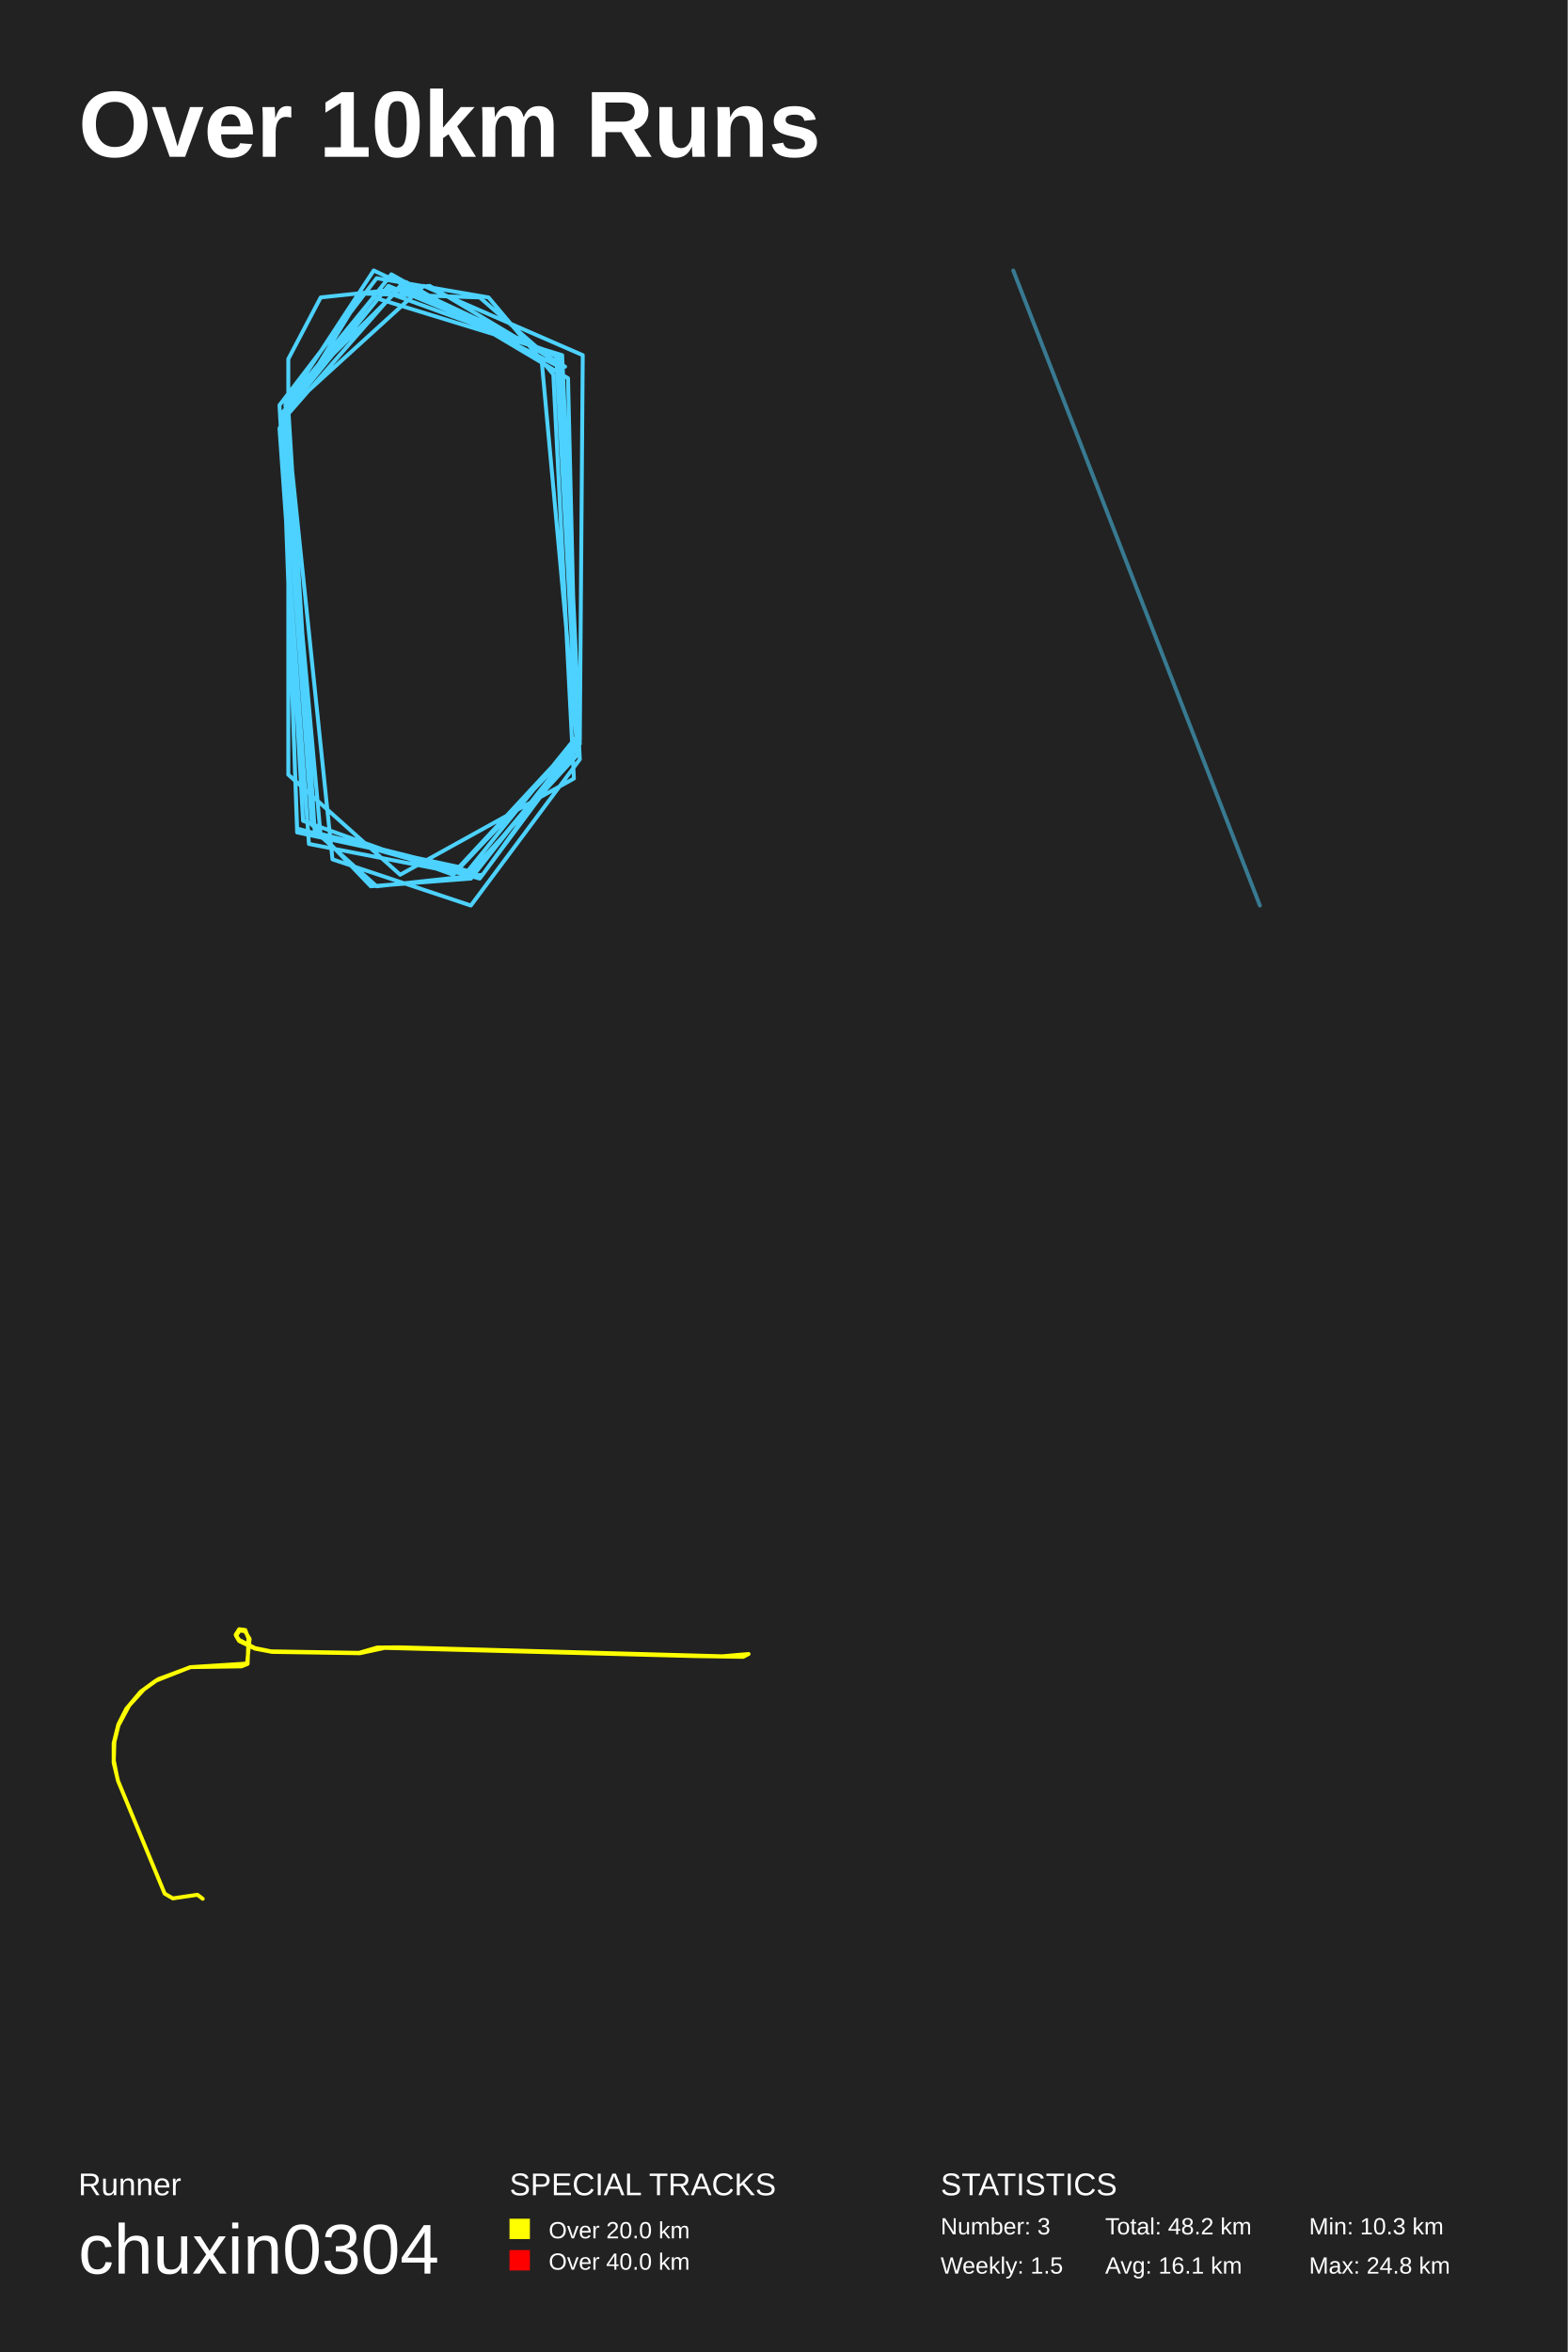
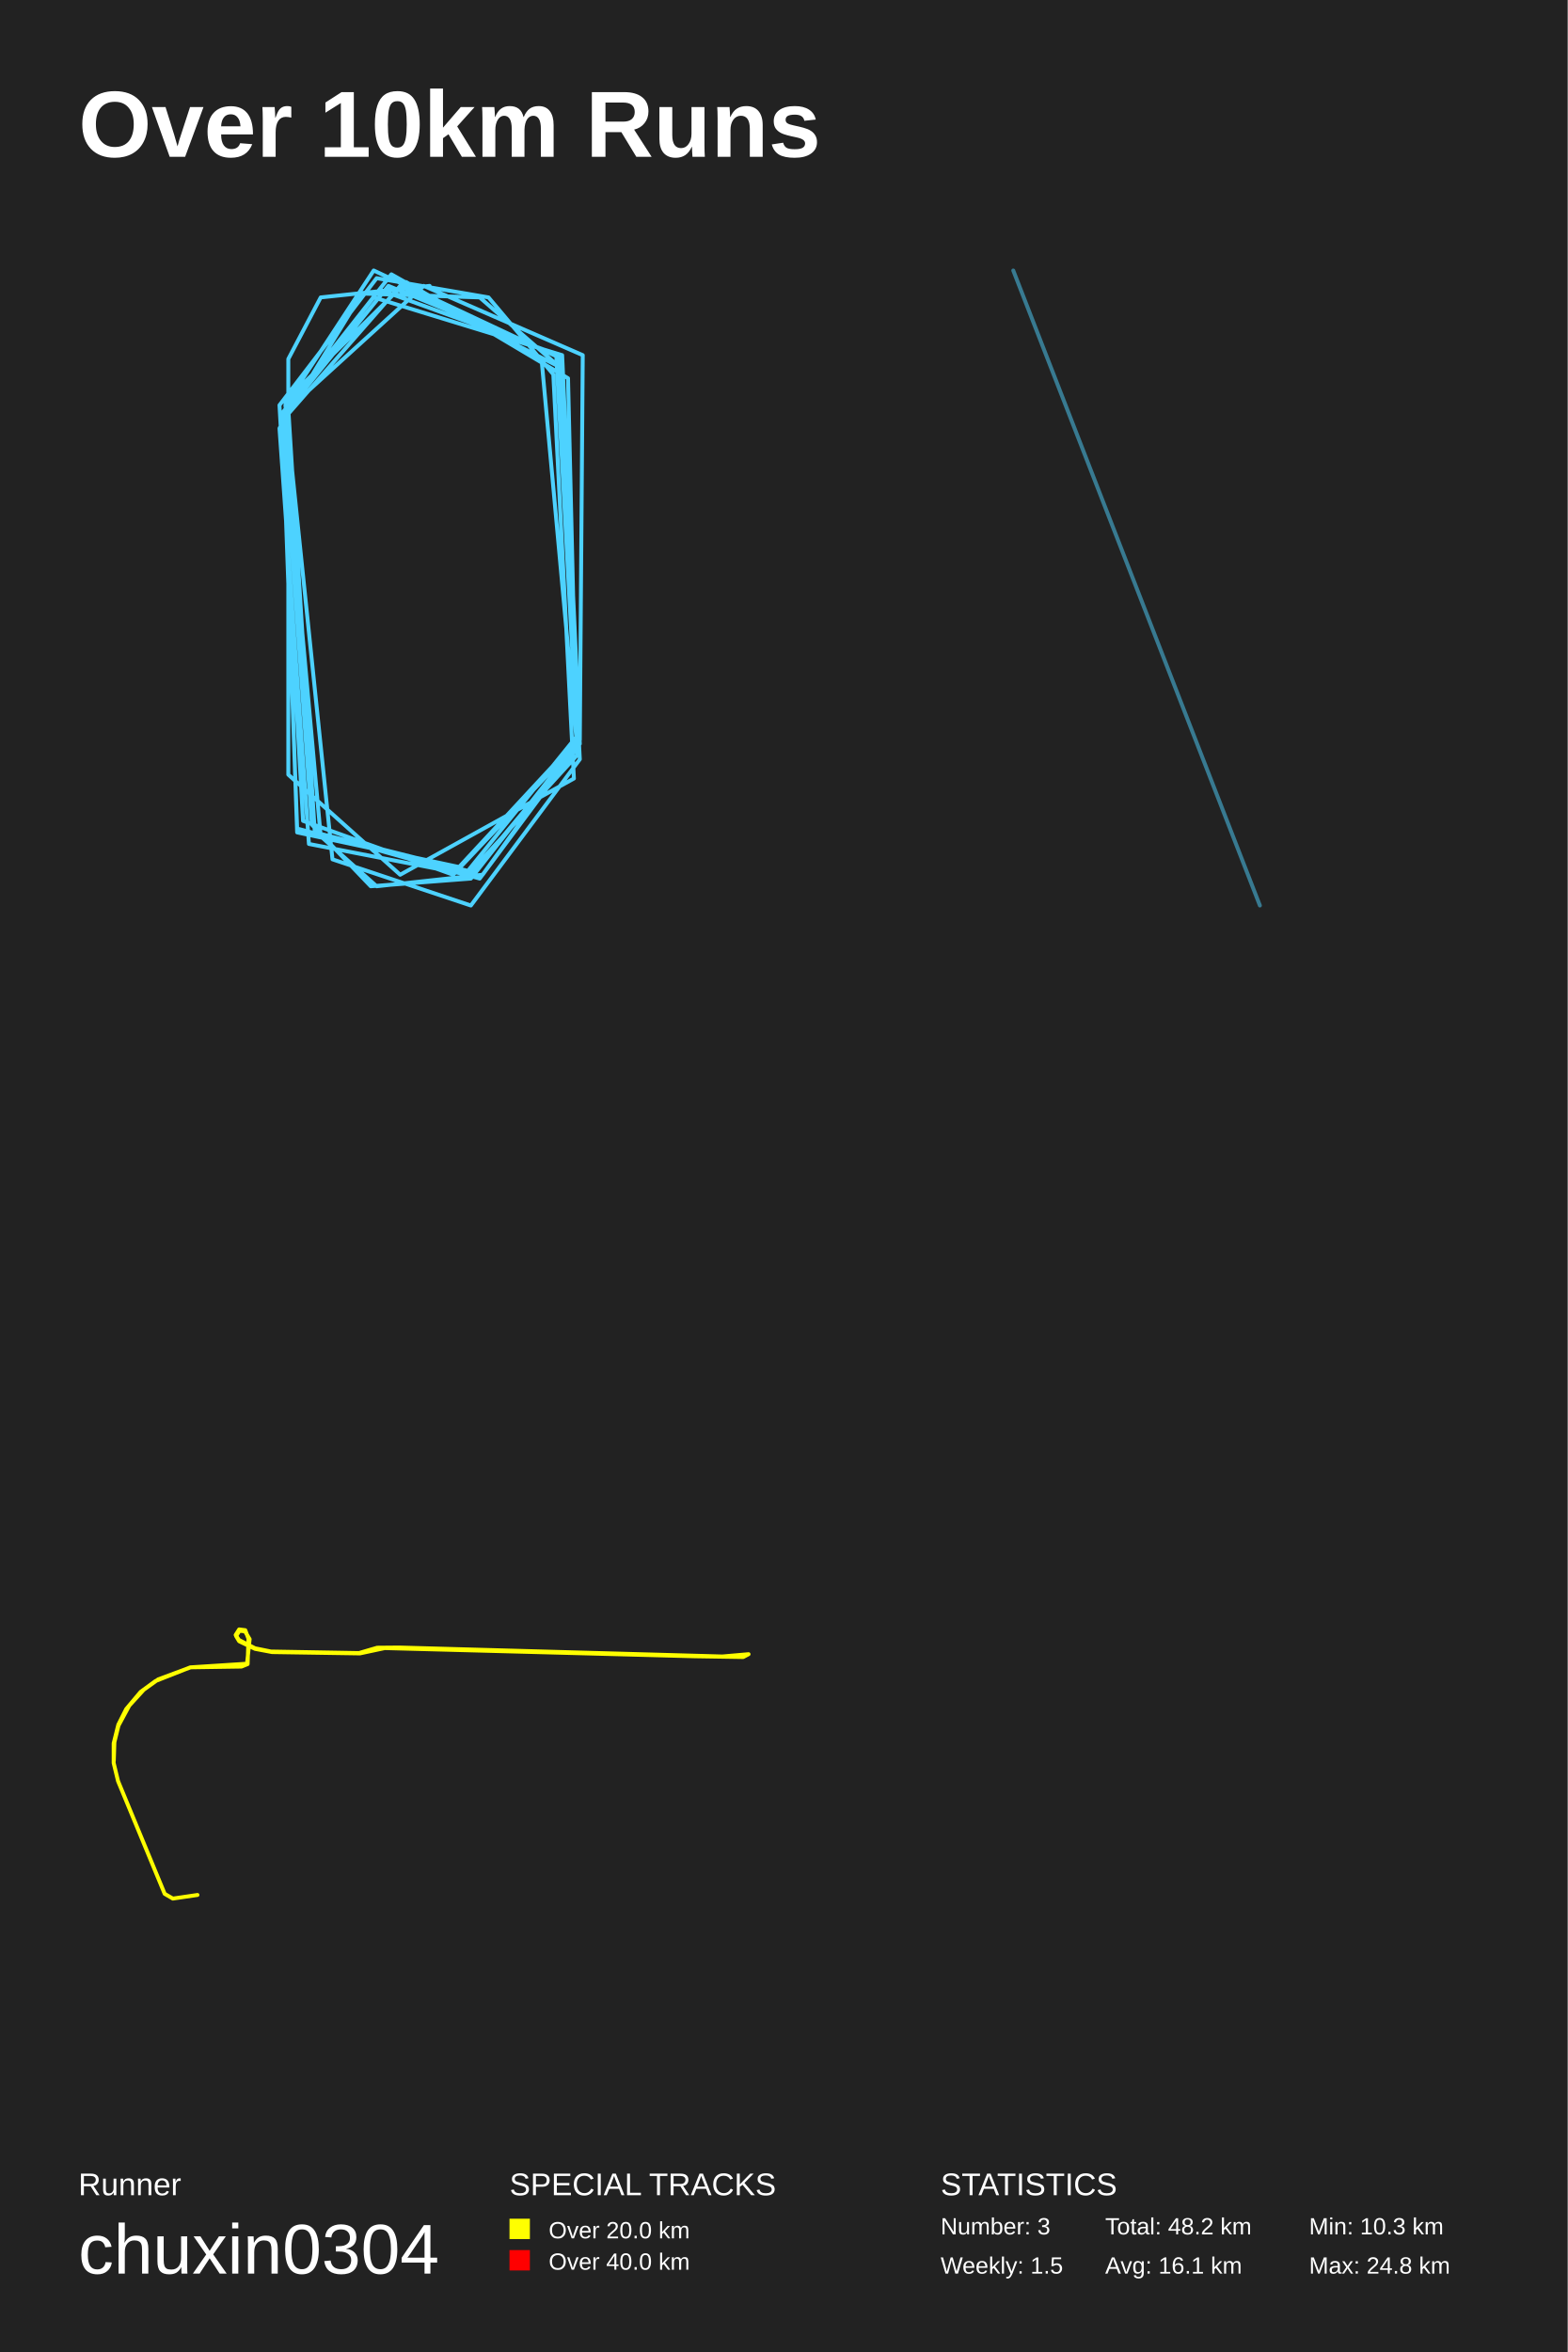
<svg xmlns="http://www.w3.org/2000/svg" baseProfile="full" height="300mm" version="1.1" viewBox="0,0,200,300" width="200mm">
  <defs />
  <rect fill="#222222" height="300" width="200" x="0" y="0" />
  <text fill="#FFFFFF" style="font-size:12px; font-family:Arial; font-weight:bold;" x="10" y="20">Over 10km Runs</text>
  <text fill="#FFFFFF" style="font-size:4px; font-family:Arial" x="10" y="280">Runner</text>
  <text fill="#FFFFFF" style="font-size:9px; font-family:Arial" x="10" y="290">chuxin0304</text>
  <text fill="#FFFFFF" style="font-size:4px; font-family:Arial" x="65" y="280">SPECIAL TRACKS</text>
  <rect fill="yellow" height="2.6" width="2.6" x="65" y="283" />
  <text fill="#FFFFFF" style="font-size:3px; font-family:Arial" x="70" y="285.5">Over 20.0 km</text>
  <rect fill="red" height="2.6" width="2.6" x="65" y="287" />
  <text fill="#FFFFFF" style="font-size:3px; font-family:Arial" x="70" y="289.5">Over 40.0 km</text>
  <text fill="#FFFFFF" style="font-size:4px; font-family:Arial" x="120" y="280">STATISTICS</text>
  <text fill="#FFFFFF" style="font-size:3px; font-family:Arial" x="120" y="285">Number: 3</text>
  <text fill="#FFFFFF" style="font-size:3px; font-family:Arial" x="120" y="290">Weekly: 1.5</text>
  <text fill="#FFFFFF" style="font-size:3px; font-family:Arial" x="141" y="285">Total: 48.2 km</text>
  <text fill="#FFFFFF" style="font-size:3px; font-family:Arial" x="141" y="290">Avg: 16.1 km</text>
  <text fill="#FFFFFF" style="font-size:3px; font-family:Arial" x="167" y="285">Min: 10.3 km</text>
  <text fill="#FFFFFF" style="font-size:3px; font-family:Arial" x="167" y="290">Max: 24.8 km</text>
-   <polyline fill="none" opacity="1" points="72.092,46.773 54.812,36.464 40.914,37.936 36.782,45.791 36.782,98.809 51.056,111.573 73.218,99.3 70.589,47.755 62.325,37.936 48.051,35.482 35.655,51.682 38.66,104.7 57.817,111.573 73.594,94.882 69.086,45.791 49.929,34.991 36.03,52.664 37.908,106.173 58.569,110.591 73.594,94.391 71.34,46.773 51.056,36.464 36.03,53.646 37.908,105.682 60.071,111.573 73.594,95.373 71.34,46.773 61.198,37.936 46.173,37.445 35.655,54.627 39.411,107.646 59.695,111.573 73.594,96.355 72.467,48.246 51.807,35.973 36.406,51.191 40.162,106.173 59.695,111.082 73.594,93.9 70.965,45.3 49.553,36.464 36.03,53.155 39.787,105.191 47.299,113.045 60.071,112.064 73.97,94.391 74.345,45.3 54.061,36.464 36.782,52.173 40.162,106.173 61.198,112.064 73.97,94.882 71.716,45.3 47.675,37.936 36.03,52.664 40.914,106.664 48.051,113.045 61.574,111.573 73.97,94.391 71.716,45.791 47.675,34.5 36.406,51.682 42.416,109.609 60.071,115.5 73.97,96.846 71.34,45.3 48.426,36.955 36.782,51.191" stroke="#4DD2FF" stroke-dasharray="none" stroke-linecap="round" stroke-linejoin="round" stroke-width="0.5" />
-   <polyline fill="none" opacity="0.5" points="160.732,115.5 129.268,34.5 160.732,115.5 129.268,34.5 160.732,115.5 129.268,34.5 160.732,115.5 129.268,34.5 160.732,115.5 129.268,34.5 160.732,115.5 129.268,34.5 160.732,115.5 129.268,34.5 160.732,115.5 129.268,34.5 160.732,115.5 129.268,34.5 160.732,115.5 129.268,34.5 160.732,115.5 129.268,34.5 160.732,115.5 129.268,34.5 160.732,115.5 129.268,34.5 160.732,115.5 129.268,34.5 160.732,115.5 129.268,34.5 160.732,115.5 129.268,34.5 160.732,115.5 129.268,34.5 160.732,115.5 129.268,34.5 160.732,115.5 129.268,34.5 160.732,115.5 129.268,34.5 160.732,115.5 129.268,34.5 160.732,115.5 129.268,34.5 160.732,115.5 129.268,34.5 160.732,115.5 129.268,34.5 160.732,115.5 129.268,34.5 160.732,115.5 129.268,34.5 160.732,115.5 129.268,34.5 160.732,115.5 129.268,34.5 160.732,115.5 129.268,34.5 160.732,115.5 129.268,34.5 160.732,115.5 129.268,34.5 160.732,115.5 129.268,34.5 160.732,115.5 129.268,34.5 160.732,115.5 129.268,34.5 160.732,115.5 129.268,34.5 160.732,115.5 129.268,34.5 160.732,115.5 129.268,34.5 160.732,115.5 129.268,34.5 160.732,115.5 129.268,34.5 160.732,115.5 129.268,34.5 160.732,115.5 129.268,34.5 160.732,115.5 129.268,34.5 160.732,115.5 129.268,34.5 160.732,115.5 129.268,34.5 160.732,115.5 129.268,34.5 160.732,115.5 129.268,34.5 160.732,115.5 129.268,34.5 160.732,115.5 129.268,34.5 160.732,115.5 129.268,34.5 160.732,115.5 129.268,34.5 160.732,115.5 129.268,34.5 160.732,115.5 129.268,34.5 160.732,115.5 129.268,34.5 160.732,115.5 129.268,34.5 160.732,115.5 129.268,34.5 160.732,115.5 129.268,34.5 160.732,115.5 129.268,34.5 160.732,115.5 129.268,34.5 160.732,115.5 129.268,34.5 160.732,115.5 129.268,34.5 160.732,115.5 129.268,34.5 160.732,115.5 129.268,34.5 160.732,115.5 129.268,34.5" stroke="#4DD2FF" stroke-dasharray="1,0.5" stroke-linecap="round" stroke-linejoin="round" stroke-width="0.5" />
-   <polyline fill="none" opacity="1" points="14.965,226.787 14.519,224.551 14.593,222.195 15.114,220.081 16.49,217.529 18.331,215.513 20.19,214.176 24.318,212.645 31.514,212.184 31.849,209.049 31.254,208.053 30.548,207.98 30.12,208.66 30.51,209.317 32.537,210.288 34.713,210.702 45.907,210.872 49.087,210.191 88.601,211.236 94.812,211.333 95.5,210.969 92.153,211.26 50.928,210.118 48.12,210.143 45.795,210.823 34.564,210.629 32.537,210.216 30.473,209.146 30.064,208.515 30.51,207.81 31.291,207.907 31.7,209.001 31.589,212.232 30.808,212.548 24.281,212.645 19.837,214.395 17.94,215.78 16.099,217.967 15.095,219.959 14.5,222.34 14.5,224.843 15.058,227.151 21.008,241.534 22.05,242.141 25.192,241.68 25.862,242.19" stroke="yellow" stroke-dasharray="none" stroke-linecap="round" stroke-linejoin="round" stroke-width="0.5" />
+   <polyline fill="none" opacity="1" points="54.812,36.464 40.914,37.936 36.782,45.791 36.782,98.809 51.056,111.573 73.218,99.3 70.589,47.755 62.325,37.936 48.051,35.482 35.655,51.682 38.66,104.7 57.817,111.573 73.594,94.882 69.086,45.791 49.929,34.991 36.03,52.664 37.908,106.173 58.569,110.591 73.594,94.391 71.34,46.773 51.056,36.464 36.03,53.646 37.908,105.682 60.071,111.573 73.594,95.373 71.34,46.773 61.198,37.936 46.173,37.445 35.655,54.627 39.411,107.646 59.695,111.573 73.594,96.355 72.467,48.246 51.807,35.973 36.406,51.191 40.162,106.173 59.695,111.082 73.594,93.9 70.965,45.3 49.553,36.464 36.03,53.155 39.787,105.191 47.299,113.045 60.071,112.064 73.97,94.391 74.345,45.3 54.061,36.464 36.782,52.173 40.162,106.173 61.198,112.064 73.97,94.882 71.716,45.3 47.675,37.936 36.03,52.664 40.914,106.664 48.051,113.045 61.574,111.573 73.97,94.391 71.716,45.791 47.675,34.5 36.406,51.682 42.416,109.609 60.071,115.5 73.97,96.846 71.34,45.3 48.426,36.955" stroke="#4DD2FF" stroke-dasharray="none" stroke-linecap="round" stroke-linejoin="round" stroke-width="0.5" />
+   <polyline fill="none" opacity="0.5" points="129.268,34.5 160.732,115.5 129.268,34.5 160.732,115.5 129.268,34.5 160.732,115.5 129.268,34.5 160.732,115.5 129.268,34.5 160.732,115.5 129.268,34.5 160.732,115.5 129.268,34.5 160.732,115.5 129.268,34.5 160.732,115.5 129.268,34.5 160.732,115.5 129.268,34.5 160.732,115.5 129.268,34.5 160.732,115.5 129.268,34.5 160.732,115.5 129.268,34.5 160.732,115.5 129.268,34.5 160.732,115.5 129.268,34.5 160.732,115.5 129.268,34.5 160.732,115.5 129.268,34.5 160.732,115.5 129.268,34.5 160.732,115.5 129.268,34.5 160.732,115.5 129.268,34.5 160.732,115.5 129.268,34.5 160.732,115.5 129.268,34.5 160.732,115.5 129.268,34.5 160.732,115.5 129.268,34.5 160.732,115.5 129.268,34.5 160.732,115.5 129.268,34.5 160.732,115.5 129.268,34.5 160.732,115.5 129.268,34.5 160.732,115.5 129.268,34.5 160.732,115.5 129.268,34.5 160.732,115.5 129.268,34.5 160.732,115.5 129.268,34.5 160.732,115.5 129.268,34.5 160.732,115.5 129.268,34.5 160.732,115.5 129.268,34.5 160.732,115.5 129.268,34.5 160.732,115.5 129.268,34.5 160.732,115.5 129.268,34.5 160.732,115.5 129.268,34.5 160.732,115.5 129.268,34.5 160.732,115.5 129.268,34.5 160.732,115.5 129.268,34.5 160.732,115.5 129.268,34.5 160.732,115.5 129.268,34.5 160.732,115.5 129.268,34.5 160.732,115.5 129.268,34.5 160.732,115.5 129.268,34.5 160.732,115.5 129.268,34.5 160.732,115.5 129.268,34.5 160.732,115.5 129.268,34.5 160.732,115.5 129.268,34.5 160.732,115.5 129.268,34.5 160.732,115.5 129.268,34.5 160.732,115.5 129.268,34.5 160.732,115.5 129.268,34.5 160.732,115.5 129.268,34.5 160.732,115.5 129.268,34.5 160.732,115.5 129.268,34.5 160.732,115.5 129.268,34.5 160.732,115.5 129.268,34.5 160.732,115.5 129.268,34.5 160.732,115.5 129.268,34.5 160.732,115.5" stroke="#4DD2FF" stroke-dasharray="1,0.5" stroke-linecap="round" stroke-linejoin="round" stroke-width="0.5" />
+   <polyline fill="none" opacity="1" points="14.519,224.576 14.593,222.219 15.114,220.105 16.49,217.554 18.331,215.537 20.19,214.201 24.318,212.67 31.514,212.208 31.849,209.074 31.254,208.077 30.548,208.004 30.12,208.685 30.51,209.341 32.537,210.313 34.713,210.726 45.907,210.896 49.087,210.216 88.601,211.26 94.812,211.358 95.5,210.993 92.153,211.285 50.928,210.143 48.12,210.167 45.795,210.847 34.564,210.653 32.537,210.24 30.473,209.171 30.064,208.539 30.51,207.834 31.291,207.931 31.7,209.025 31.589,212.257 30.808,212.573 24.281,212.67 19.837,214.419 17.94,215.804 16.099,217.991 15.095,219.984 14.5,222.365 14.5,224.867 15.058,227.175 21.008,241.558 22.05,242.166 25.192,241.704" stroke="yellow" stroke-dasharray="none" stroke-linecap="round" stroke-linejoin="round" stroke-width="0.5" />
</svg>
